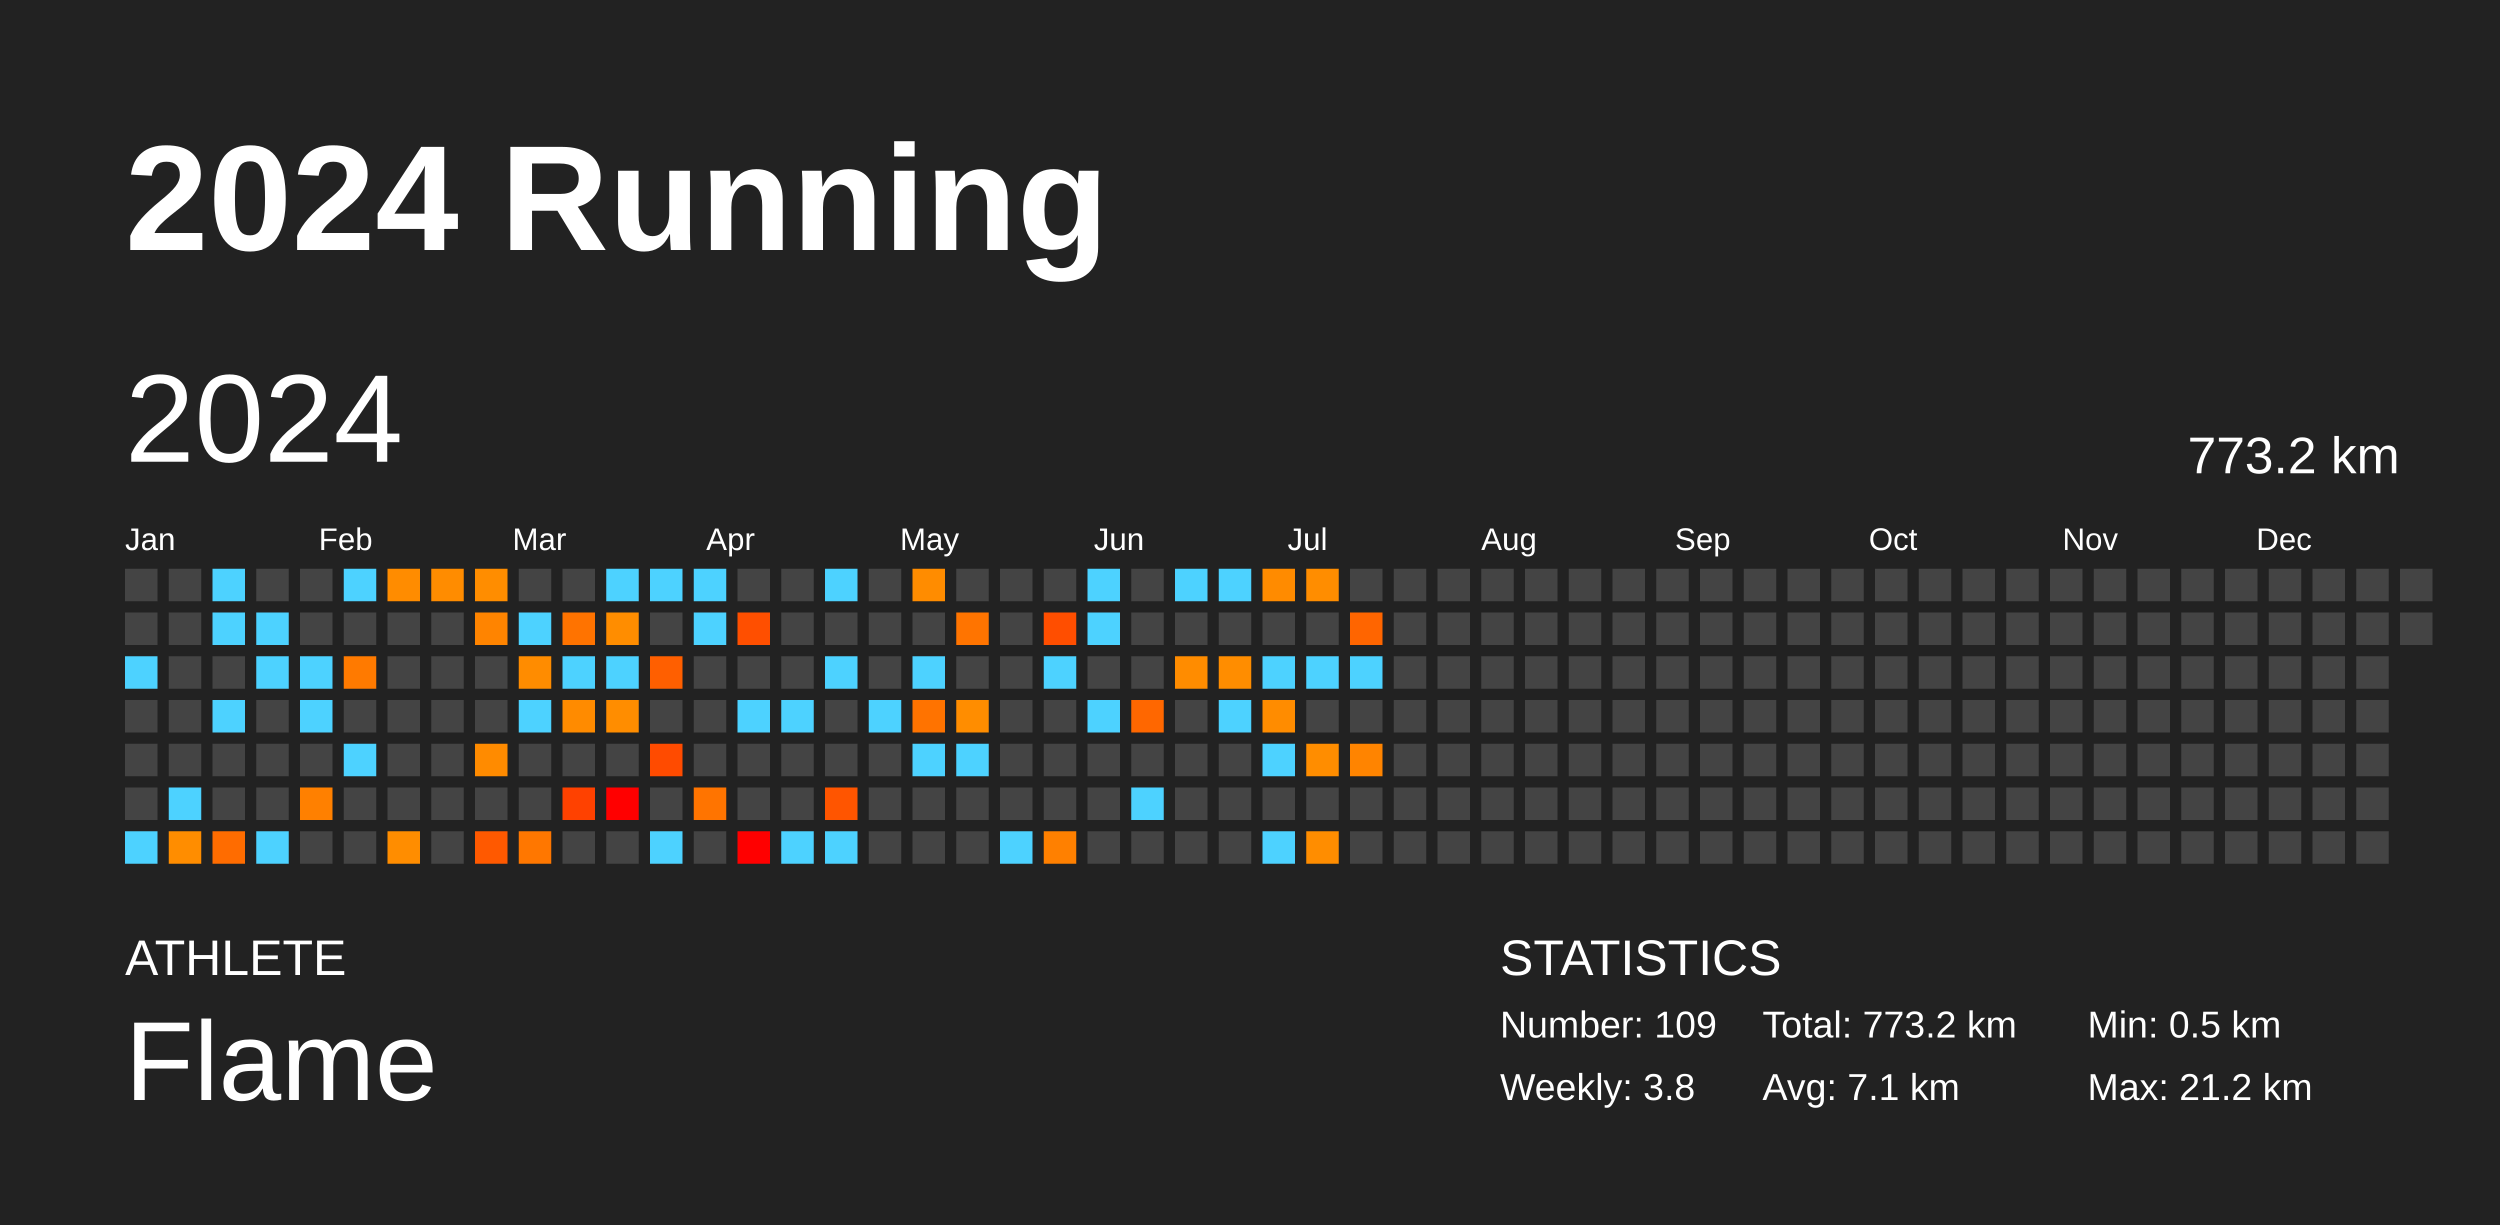
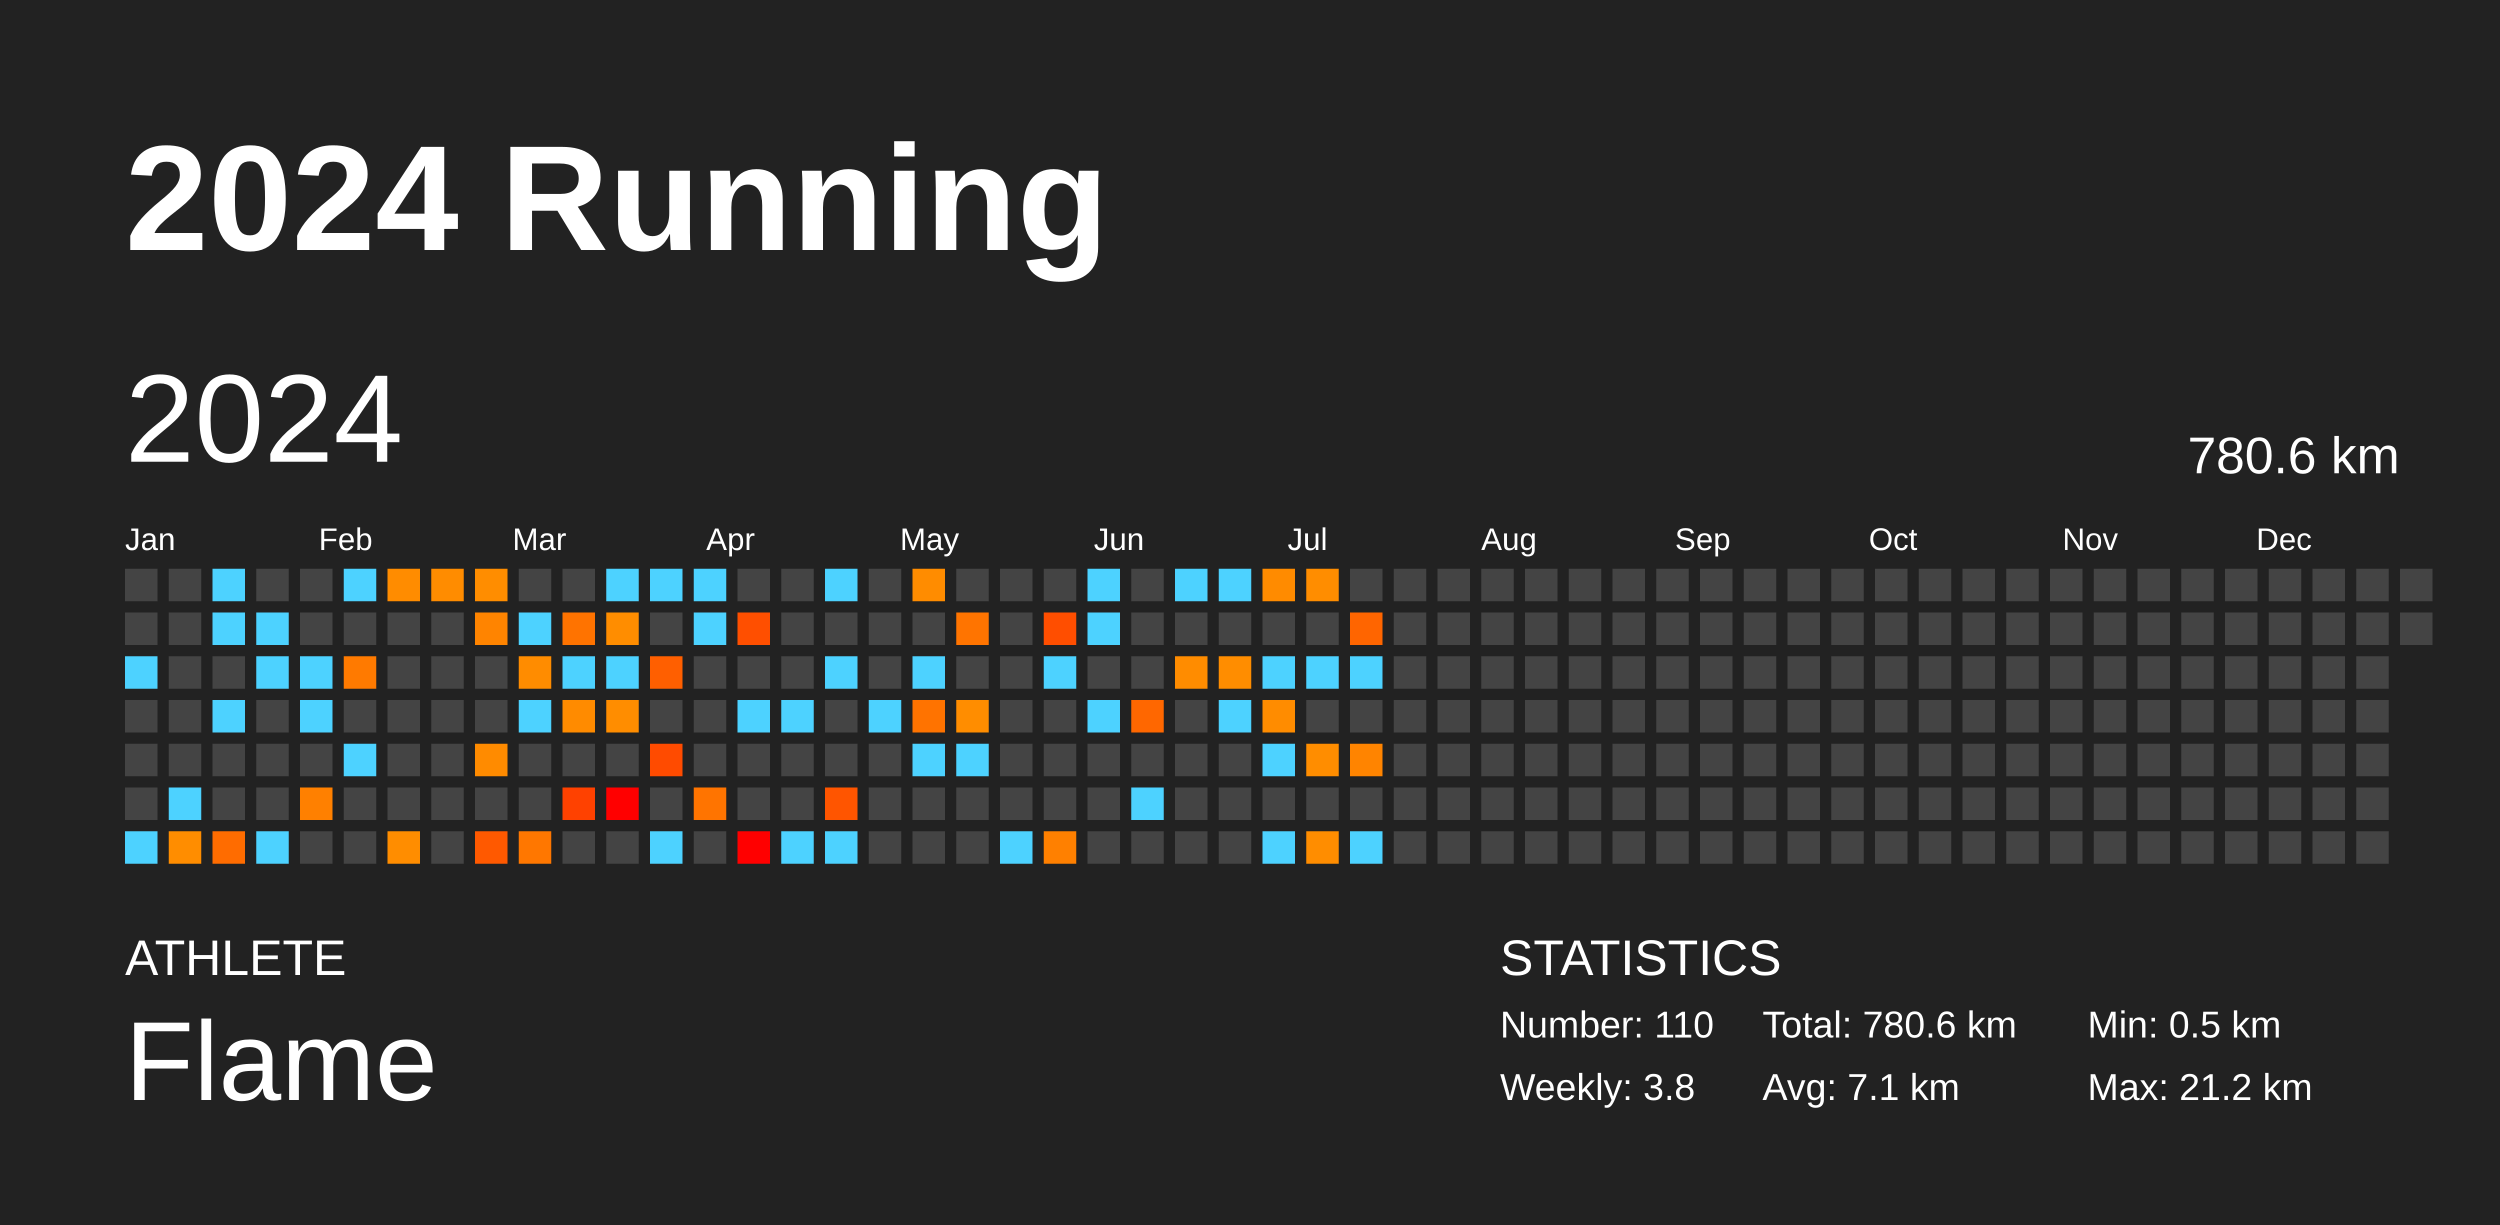
<svg xmlns="http://www.w3.org/2000/svg" baseProfile="full" height="98mm" version="1.1" viewBox="0,0,200,98" width="200mm">
  <defs />
  <rect fill="#222222" height="98" width="200" x="0" y="0" />
  <text fill="#FFFFFF" style="font-size:12px; font-family:Arial; font-weight:bold;" x="10" y="20">2024 Running</text>
  <text fill="#FFFFFF" style="font-size:4px; font-family:Arial" x="10" y="78">ATHLETE</text>
  <text fill="#FFFFFF" style="font-size:9px; font-family:Arial" x="10" y="88">Flame</text>
  <text fill="#FFFFFF" style="font-size:4px; font-family:Arial" x="120" y="78">STATISTICS</text>
-   <text fill="#FFFFFF" style="font-size:3px; font-family:Arial" x="120" y="83">Number: 109</text>
+   <text fill="#FFFFFF" style="font-size:3px; font-family:Arial" x="120" y="83">Number: 110</text>
  <text fill="#FFFFFF" style="font-size:3px; font-family:Arial" x="120" y="88">Weekly: 3.8</text>
-   <text fill="#FFFFFF" style="font-size:3px; font-family:Arial" x="141" y="83">Total: 773.2 km</text>
+   <text fill="#FFFFFF" style="font-size:3px; font-family:Arial" x="141" y="83">Total: 780.6 km</text>
  <text fill="#FFFFFF" style="font-size:3px; font-family:Arial" x="141" y="88">Avg: 7.1 km</text>
  <text fill="#FFFFFF" style="font-size:3px; font-family:Arial" x="167" y="83">Min: 0.5 km</text>
  <text fill="#FFFFFF" style="font-size:3px; font-family:Arial" x="167" y="88">Max: 21.2 km</text>
  <text dominant-baseline="hanging" fill="#FFFFFF" style="font-size:10.0px; font-family:Arial;" x="10" y="30">2024</text>
-   <text dominant-baseline="hanging" fill="#FFFFFF" style="font-size:4.125px; font-family:Arial;" x="175" y="35">773.2 km</text>
+   <text dominant-baseline="hanging" fill="#FFFFFF" style="font-size:4.125px; font-family:Arial;" x="175" y="35">780.6 km</text>
  <text fill="#FFFFFF" style="font-size:2.5px; font-family:Arial" x="10.0" y="44">Jan</text>
  <text fill="#FFFFFF" style="font-size:2.5px; font-family:Arial" x="25.5" y="44">Feb</text>
  <text fill="#FFFFFF" style="font-size:2.5px; font-family:Arial" x="41.0" y="44">Mar</text>
  <text fill="#FFFFFF" style="font-size:2.5px; font-family:Arial" x="56.5" y="44">Apr</text>
  <text fill="#FFFFFF" style="font-size:2.5px; font-family:Arial" x="72.0" y="44">May</text>
  <text fill="#FFFFFF" style="font-size:2.5px; font-family:Arial" x="87.5" y="44">Jun</text>
  <text fill="#FFFFFF" style="font-size:2.5px; font-family:Arial" x="103.0" y="44">Jul</text>
  <text fill="#FFFFFF" style="font-size:2.5px; font-family:Arial" x="118.5" y="44">Aug</text>
  <text fill="#FFFFFF" style="font-size:2.5px; font-family:Arial" x="134.0" y="44">Sep</text>
  <text fill="#FFFFFF" style="font-size:2.5px; font-family:Arial" x="149.5" y="44">Oct</text>
  <text fill="#FFFFFF" style="font-size:2.5px; font-family:Arial" x="165.0" y="44">Nov</text>
  <text fill="#FFFFFF" style="font-size:2.5px; font-family:Arial" x="180.5" y="44">Dec</text>
  <rect fill="#444444" height="2.6" width="2.6" x="10.0" y="45.5" />
  <rect fill="#444444" height="2.6" width="2.6" x="10.0" y="49.0" />
  <rect fill="#4dd2ff" height="2.6" width="2.6" x="10.0" y="52.5" />
  <rect fill="#444444" height="2.6" width="2.6" x="10.0" y="56.0" />
  <rect fill="#444444" height="2.6" width="2.6" x="10.0" y="59.5" />
  <rect fill="#444444" height="2.6" width="2.6" x="10.0" y="63.0" />
  <rect fill="#4dd2ff" height="2.6" width="2.6" x="10.0" y="66.5" />
  <rect fill="#444444" height="2.6" width="2.6" x="13.5" y="45.5" />
  <rect fill="#444444" height="2.6" width="2.6" x="13.5" y="49.0" />
  <rect fill="#444444" height="2.6" width="2.6" x="13.5" y="52.5" />
  <rect fill="#444444" height="2.6" width="2.6" x="13.5" y="56.0" />
  <rect fill="#444444" height="2.6" width="2.6" x="13.5" y="59.5" />
  <rect fill="#4dd2ff" height="2.6" width="2.6" x="13.5" y="63.0" />
  <rect fill="#ff8d00" height="2.6" width="2.6" x="13.5" y="66.5" />
  <rect fill="#4dd2ff" height="2.6" width="2.6" x="17.0" y="45.5" />
  <rect fill="#4dd2ff" height="2.6" width="2.6" x="17.0" y="49.0" />
  <rect fill="#444444" height="2.6" width="2.6" x="17.0" y="52.5" />
  <rect fill="#4dd2ff" height="2.6" width="2.6" x="17.0" y="56.0" />
  <rect fill="#444444" height="2.6" width="2.6" x="17.0" y="59.5" />
  <rect fill="#444444" height="2.6" width="2.6" x="17.0" y="63.0" />
  <rect fill="#ff6c00" height="2.6" width="2.6" x="17.0" y="66.5" />
  <rect fill="#444444" height="2.6" width="2.6" x="20.5" y="45.5" />
  <rect fill="#4dd2ff" height="2.6" width="2.6" x="20.5" y="49.0" />
  <rect fill="#4dd2ff" height="2.6" width="2.6" x="20.5" y="52.5" />
  <rect fill="#444444" height="2.6" width="2.6" x="20.5" y="56.0" />
  <rect fill="#444444" height="2.6" width="2.6" x="20.5" y="59.5" />
  <rect fill="#444444" height="2.6" width="2.6" x="20.5" y="63.0" />
  <rect fill="#4dd2ff" height="2.6" width="2.6" x="20.5" y="66.5" />
  <rect fill="#444444" height="2.6" width="2.6" x="24.0" y="45.5" />
  <rect fill="#444444" height="2.6" width="2.6" x="24.0" y="49.0" />
  <rect fill="#4dd2ff" height="2.6" width="2.6" x="24.0" y="52.5" />
  <rect fill="#4dd2ff" height="2.6" width="2.6" x="24.0" y="56.0" />
  <rect fill="#444444" height="2.6" width="2.6" x="24.0" y="59.5" />
  <rect fill="#ff8000" height="2.6" width="2.6" x="24.0" y="63.0" />
  <rect fill="#444444" height="2.6" width="2.6" x="24.0" y="66.5" />
  <rect fill="#4dd2ff" height="2.6" width="2.6" x="27.5" y="45.5" />
  <rect fill="#444444" height="2.6" width="2.6" x="27.5" y="49.0" />
  <rect fill="#ff7a00" height="2.6" width="2.6" x="27.5" y="52.5" />
  <rect fill="#444444" height="2.6" width="2.6" x="27.5" y="56.0" />
  <rect fill="#4dd2ff" height="2.6" width="2.6" x="27.5" y="59.5" />
  <rect fill="#444444" height="2.6" width="2.6" x="27.5" y="63.0" />
  <rect fill="#444444" height="2.6" width="2.6" x="27.5" y="66.5" />
  <rect fill="#ff8c00" height="2.6" width="2.6" x="31.0" y="45.5" />
  <rect fill="#444444" height="2.6" width="2.6" x="31.0" y="49.0" />
  <rect fill="#444444" height="2.6" width="2.6" x="31.0" y="52.5" />
  <rect fill="#444444" height="2.6" width="2.6" x="31.0" y="56.0" />
  <rect fill="#444444" height="2.6" width="2.6" x="31.0" y="59.5" />
  <rect fill="#444444" height="2.6" width="2.6" x="31.0" y="63.0" />
  <rect fill="#ff8d00" height="2.6" width="2.6" x="31.0" y="66.5" />
  <rect fill="#ff8c00" height="2.6" width="2.6" x="34.5" y="45.5" />
  <rect fill="#444444" height="2.6" width="2.6" x="34.5" y="49.0" />
  <rect fill="#444444" height="2.6" width="2.6" x="34.5" y="52.5" />
  <rect fill="#444444" height="2.6" width="2.6" x="34.5" y="56.0" />
  <rect fill="#444444" height="2.6" width="2.6" x="34.5" y="59.5" />
  <rect fill="#444444" height="2.6" width="2.6" x="34.5" y="63.0" />
  <rect fill="#444444" height="2.6" width="2.6" x="34.5" y="66.5" />
  <rect fill="#ff8d00" height="2.6" width="2.6" x="38.0" y="45.5" />
  <rect fill="#ff8400" height="2.6" width="2.6" x="38.0" y="49.0" />
  <rect fill="#444444" height="2.6" width="2.6" x="38.0" y="52.5" />
  <rect fill="#444444" height="2.6" width="2.6" x="38.0" y="56.0" />
  <rect fill="#ff8b00" height="2.6" width="2.6" x="38.0" y="59.5" />
  <rect fill="#444444" height="2.6" width="2.6" x="38.0" y="63.0" />
  <rect fill="#ff5900" height="2.6" width="2.6" x="38.0" y="66.5" />
  <rect fill="#444444" height="2.6" width="2.6" x="41.5" y="45.5" />
  <rect fill="#4dd2ff" height="2.6" width="2.6" x="41.5" y="49.0" />
  <rect fill="#ff8c00" height="2.6" width="2.6" x="41.5" y="52.5" />
  <rect fill="#4dd2ff" height="2.6" width="2.6" x="41.5" y="56.0" />
  <rect fill="#444444" height="2.6" width="2.6" x="41.5" y="59.5" />
  <rect fill="#444444" height="2.6" width="2.6" x="41.5" y="63.0" />
  <rect fill="#ff7700" height="2.6" width="2.6" x="41.5" y="66.5" />
  <rect fill="#444444" height="2.6" width="2.6" x="45.0" y="45.5" />
  <rect fill="#ff7300" height="2.6" width="2.6" x="45.0" y="49.0" />
  <rect fill="#4dd2ff" height="2.6" width="2.6" x="45.0" y="52.5" />
  <rect fill="#ff8b00" height="2.6" width="2.6" x="45.0" y="56.0" />
  <rect fill="#444444" height="2.6" width="2.6" x="45.0" y="59.5" />
  <rect fill="#ff4100" height="2.6" width="2.6" x="45.0" y="63.0" />
  <rect fill="#444444" height="2.6" width="2.6" x="45.0" y="66.5" />
  <rect fill="#4dd2ff" height="2.6" width="2.6" x="48.5" y="45.5" />
  <rect fill="#ff8d00" height="2.6" width="2.6" x="48.5" y="49.0" />
  <rect fill="#4dd2ff" height="2.6" width="2.6" x="48.5" y="52.5" />
  <rect fill="#ff8d00" height="2.6" width="2.6" x="48.5" y="56.0" />
  <rect fill="#444444" height="2.6" width="2.6" x="48.5" y="59.5" />
  <rect fill="red" height="2.6" width="2.6" x="48.5" y="63.0" />
  <rect fill="#444444" height="2.6" width="2.6" x="48.5" y="66.5" />
  <rect fill="#4dd2ff" height="2.6" width="2.6" x="52.0" y="45.5" />
  <rect fill="#444444" height="2.6" width="2.6" x="52.0" y="49.0" />
  <rect fill="#ff5f00" height="2.6" width="2.6" x="52.0" y="52.5" />
  <rect fill="#444444" height="2.6" width="2.6" x="52.0" y="56.0" />
  <rect fill="#ff4b00" height="2.6" width="2.6" x="52.0" y="59.5" />
  <rect fill="#444444" height="2.6" width="2.6" x="52.0" y="63.0" />
  <rect fill="#4dd2ff" height="2.6" width="2.6" x="52.0" y="66.5" />
  <rect fill="#4dd2ff" height="2.6" width="2.6" x="55.5" y="45.5" />
  <rect fill="#4dd2ff" height="2.6" width="2.6" x="55.5" y="49.0" />
  <rect fill="#444444" height="2.6" width="2.6" x="55.5" y="52.5" />
  <rect fill="#444444" height="2.6" width="2.6" x="55.5" y="56.0" />
  <rect fill="#444444" height="2.6" width="2.6" x="55.5" y="59.5" />
  <rect fill="#ff7400" height="2.6" width="2.6" x="55.5" y="63.0" />
  <rect fill="#444444" height="2.6" width="2.6" x="55.5" y="66.5" />
  <rect fill="#444444" height="2.6" width="2.6" x="59.0" y="45.5" />
  <rect fill="#ff4f00" height="2.6" width="2.6" x="59.0" y="49.0" />
  <rect fill="#444444" height="2.6" width="2.6" x="59.0" y="52.5" />
  <rect fill="#4dd2ff" height="2.6" width="2.6" x="59.0" y="56.0" />
  <rect fill="#444444" height="2.6" width="2.6" x="59.0" y="59.5" />
  <rect fill="#444444" height="2.6" width="2.6" x="59.0" y="63.0" />
  <rect fill="red" height="2.6" width="2.6" x="59.0" y="66.5" />
  <rect fill="#444444" height="2.6" width="2.6" x="62.5" y="45.5" />
  <rect fill="#444444" height="2.6" width="2.6" x="62.5" y="49.0" />
  <rect fill="#444444" height="2.6" width="2.6" x="62.5" y="52.5" />
  <rect fill="#4dd2ff" height="2.6" width="2.6" x="62.5" y="56.0" />
  <rect fill="#444444" height="2.6" width="2.6" x="62.5" y="59.5" />
  <rect fill="#444444" height="2.6" width="2.6" x="62.5" y="63.0" />
  <rect fill="#4dd2ff" height="2.6" width="2.6" x="62.5" y="66.5" />
  <rect fill="#4dd2ff" height="2.6" width="2.6" x="66.0" y="45.5" />
  <rect fill="#444444" height="2.6" width="2.6" x="66.0" y="49.0" />
  <rect fill="#4dd2ff" height="2.6" width="2.6" x="66.0" y="52.5" />
  <rect fill="#444444" height="2.6" width="2.6" x="66.0" y="56.0" />
  <rect fill="#444444" height="2.6" width="2.6" x="66.0" y="59.5" />
  <rect fill="#ff5500" height="2.6" width="2.6" x="66.0" y="63.0" />
  <rect fill="#4dd2ff" height="2.6" width="2.6" x="66.0" y="66.5" />
  <rect fill="#444444" height="2.6" width="2.6" x="69.5" y="45.5" />
  <rect fill="#444444" height="2.6" width="2.6" x="69.5" y="49.0" />
  <rect fill="#444444" height="2.6" width="2.6" x="69.5" y="52.5" />
  <rect fill="#4dd2ff" height="2.6" width="2.6" x="69.5" y="56.0" />
  <rect fill="#444444" height="2.6" width="2.6" x="69.5" y="59.5" />
  <rect fill="#444444" height="2.6" width="2.6" x="69.5" y="63.0" />
  <rect fill="#444444" height="2.6" width="2.6" x="69.5" y="66.5" />
  <rect fill="#ff8c00" height="2.6" width="2.6" x="73.0" y="45.5" />
  <rect fill="#444444" height="2.6" width="2.6" x="73.0" y="49.0" />
  <rect fill="#4dd2ff" height="2.6" width="2.6" x="73.0" y="52.5" />
  <rect fill="#ff7300" height="2.6" width="2.6" x="73.0" y="56.0" />
  <rect fill="#4dd2ff" height="2.6" width="2.6" x="73.0" y="59.5" />
  <rect fill="#444444" height="2.6" width="2.6" x="73.0" y="63.0" />
  <rect fill="#444444" height="2.6" width="2.6" x="73.0" y="66.5" />
  <rect fill="#444444" height="2.6" width="2.6" x="76.5" y="45.5" />
  <rect fill="#ff7400" height="2.6" width="2.6" x="76.5" y="49.0" />
  <rect fill="#444444" height="2.6" width="2.6" x="76.5" y="52.5" />
  <rect fill="#ff8d00" height="2.6" width="2.6" x="76.5" y="56.0" />
  <rect fill="#4dd2ff" height="2.6" width="2.6" x="76.5" y="59.5" />
  <rect fill="#444444" height="2.6" width="2.6" x="76.5" y="63.0" />
  <rect fill="#444444" height="2.6" width="2.6" x="76.5" y="66.5" />
  <rect fill="#444444" height="2.6" width="2.6" x="80.0" y="45.5" />
  <rect fill="#444444" height="2.6" width="2.6" x="80.0" y="49.0" />
  <rect fill="#444444" height="2.6" width="2.6" x="80.0" y="52.5" />
  <rect fill="#444444" height="2.6" width="2.6" x="80.0" y="56.0" />
  <rect fill="#444444" height="2.6" width="2.6" x="80.0" y="59.5" />
  <rect fill="#444444" height="2.6" width="2.6" x="80.0" y="63.0" />
  <rect fill="#4dd2ff" height="2.6" width="2.6" x="80.0" y="66.5" />
  <rect fill="#444444" height="2.6" width="2.6" x="83.5" y="45.5" />
  <rect fill="#ff4e00" height="2.6" width="2.6" x="83.5" y="49.0" />
  <rect fill="#4dd2ff" height="2.6" width="2.6" x="83.5" y="52.5" />
  <rect fill="#444444" height="2.6" width="2.6" x="83.5" y="56.0" />
  <rect fill="#444444" height="2.6" width="2.6" x="83.5" y="59.5" />
  <rect fill="#444444" height="2.6" width="2.6" x="83.5" y="63.0" />
  <rect fill="#ff8000" height="2.6" width="2.6" x="83.5" y="66.5" />
  <rect fill="#4dd2ff" height="2.6" width="2.6" x="87.0" y="45.5" />
  <rect fill="#4dd2ff" height="2.6" width="2.6" x="87.0" y="49.0" />
  <rect fill="#444444" height="2.6" width="2.6" x="87.0" y="52.5" />
  <rect fill="#4dd2ff" height="2.6" width="2.6" x="87.0" y="56.0" />
  <rect fill="#444444" height="2.6" width="2.6" x="87.0" y="59.5" />
  <rect fill="#444444" height="2.6" width="2.6" x="87.0" y="63.0" />
  <rect fill="#444444" height="2.6" width="2.6" x="87.0" y="66.5" />
  <rect fill="#444444" height="2.6" width="2.6" x="90.5" y="45.5" />
  <rect fill="#444444" height="2.6" width="2.6" x="90.5" y="49.0" />
  <rect fill="#444444" height="2.6" width="2.6" x="90.5" y="52.5" />
  <rect fill="#ff6700" height="2.6" width="2.6" x="90.5" y="56.0" />
  <rect fill="#444444" height="2.6" width="2.6" x="90.5" y="59.5" />
  <rect fill="#4dd2ff" height="2.6" width="2.6" x="90.5" y="63.0" />
  <rect fill="#444444" height="2.6" width="2.6" x="90.5" y="66.5" />
  <rect fill="#4dd2ff" height="2.6" width="2.6" x="94.0" y="45.5" />
  <rect fill="#444444" height="2.6" width="2.6" x="94.0" y="49.0" />
  <rect fill="#ff8c00" height="2.6" width="2.6" x="94.0" y="52.5" />
  <rect fill="#444444" height="2.6" width="2.6" x="94.0" y="56.0" />
  <rect fill="#444444" height="2.6" width="2.6" x="94.0" y="59.5" />
  <rect fill="#444444" height="2.6" width="2.6" x="94.0" y="63.0" />
  <rect fill="#444444" height="2.6" width="2.6" x="94.0" y="66.5" />
  <rect fill="#4dd2ff" height="2.6" width="2.6" x="97.5" y="45.5" />
  <rect fill="#444444" height="2.6" width="2.6" x="97.5" y="49.0" />
  <rect fill="#ff8d00" height="2.6" width="2.6" x="97.5" y="52.5" />
  <rect fill="#4dd2ff" height="2.6" width="2.6" x="97.5" y="56.0" />
  <rect fill="#444444" height="2.6" width="2.6" x="97.5" y="59.5" />
  <rect fill="#444444" height="2.6" width="2.6" x="97.5" y="63.0" />
  <rect fill="#444444" height="2.6" width="2.6" x="97.5" y="66.5" />
  <rect fill="#ff8b00" height="2.6" width="2.6" x="101.0" y="45.5" />
  <rect fill="#444444" height="2.6" width="2.6" x="101.0" y="49.0" />
  <rect fill="#4dd2ff" height="2.6" width="2.6" x="101.0" y="52.5" />
  <rect fill="#ff8c00" height="2.6" width="2.6" x="101.0" y="56.0" />
  <rect fill="#4dd2ff" height="2.6" width="2.6" x="101.0" y="59.5" />
  <rect fill="#444444" height="2.6" width="2.6" x="101.0" y="63.0" />
  <rect fill="#4dd2ff" height="2.6" width="2.6" x="101.0" y="66.5" />
  <rect fill="#ff8d00" height="2.6" width="2.6" x="104.5" y="45.5" />
  <rect fill="#444444" height="2.6" width="2.6" x="104.5" y="49.0" />
  <rect fill="#4dd2ff" height="2.6" width="2.6" x="104.5" y="52.5" />
  <rect fill="#444444" height="2.6" width="2.6" x="104.5" y="56.0" />
  <rect fill="#ff8d00" height="2.6" width="2.6" x="104.5" y="59.5" />
  <rect fill="#444444" height="2.6" width="2.6" x="104.5" y="63.0" />
  <rect fill="#ff8d00" height="2.6" width="2.6" x="104.5" y="66.5" />
  <rect fill="#444444" height="2.6" width="2.6" x="108.0" y="45.5" />
  <rect fill="#ff6500" height="2.6" width="2.6" x="108.0" y="49.0" />
  <rect fill="#4dd2ff" height="2.6" width="2.6" x="108.0" y="52.5" />
  <rect fill="#444444" height="2.6" width="2.6" x="108.0" y="56.0" />
  <rect fill="#ff8400" height="2.6" width="2.6" x="108.0" y="59.5" />
  <rect fill="#444444" height="2.6" width="2.6" x="108.0" y="63.0" />
-   <rect fill="#444444" height="2.6" width="2.6" x="108.0" y="66.5" />
+   <rect fill="#4dd2ff" height="2.6" width="2.6" x="108.0" y="66.5" />
  <rect fill="#444444" height="2.6" width="2.6" x="111.5" y="45.5" />
  <rect fill="#444444" height="2.6" width="2.6" x="111.5" y="49.0" />
  <rect fill="#444444" height="2.6" width="2.6" x="111.5" y="52.5" />
  <rect fill="#444444" height="2.6" width="2.6" x="111.5" y="56.0" />
  <rect fill="#444444" height="2.6" width="2.6" x="111.5" y="59.5" />
  <rect fill="#444444" height="2.6" width="2.6" x="111.5" y="63.0" />
  <rect fill="#444444" height="2.6" width="2.6" x="111.5" y="66.5" />
  <rect fill="#444444" height="2.6" width="2.6" x="115.0" y="45.5" />
  <rect fill="#444444" height="2.6" width="2.6" x="115.0" y="49.0" />
  <rect fill="#444444" height="2.6" width="2.6" x="115.0" y="52.5" />
  <rect fill="#444444" height="2.6" width="2.6" x="115.0" y="56.0" />
  <rect fill="#444444" height="2.6" width="2.6" x="115.0" y="59.5" />
  <rect fill="#444444" height="2.6" width="2.6" x="115.0" y="63.0" />
  <rect fill="#444444" height="2.6" width="2.6" x="115.0" y="66.5" />
  <rect fill="#444444" height="2.6" width="2.6" x="118.5" y="45.5" />
  <rect fill="#444444" height="2.6" width="2.6" x="118.5" y="49.0" />
  <rect fill="#444444" height="2.6" width="2.6" x="118.5" y="52.5" />
  <rect fill="#444444" height="2.6" width="2.6" x="118.5" y="56.0" />
  <rect fill="#444444" height="2.6" width="2.6" x="118.5" y="59.5" />
  <rect fill="#444444" height="2.6" width="2.6" x="118.5" y="63.0" />
  <rect fill="#444444" height="2.6" width="2.6" x="118.5" y="66.5" />
  <rect fill="#444444" height="2.6" width="2.6" x="122.0" y="45.5" />
  <rect fill="#444444" height="2.6" width="2.6" x="122.0" y="49.0" />
  <rect fill="#444444" height="2.6" width="2.6" x="122.0" y="52.5" />
  <rect fill="#444444" height="2.6" width="2.6" x="122.0" y="56.0" />
  <rect fill="#444444" height="2.6" width="2.6" x="122.0" y="59.5" />
  <rect fill="#444444" height="2.6" width="2.6" x="122.0" y="63.0" />
  <rect fill="#444444" height="2.6" width="2.6" x="122.0" y="66.5" />
  <rect fill="#444444" height="2.6" width="2.6" x="125.5" y="45.5" />
  <rect fill="#444444" height="2.6" width="2.6" x="125.5" y="49.0" />
  <rect fill="#444444" height="2.6" width="2.6" x="125.5" y="52.5" />
  <rect fill="#444444" height="2.6" width="2.6" x="125.5" y="56.0" />
  <rect fill="#444444" height="2.6" width="2.6" x="125.5" y="59.5" />
  <rect fill="#444444" height="2.6" width="2.6" x="125.5" y="63.0" />
  <rect fill="#444444" height="2.6" width="2.6" x="125.5" y="66.5" />
  <rect fill="#444444" height="2.6" width="2.6" x="129.0" y="45.5" />
  <rect fill="#444444" height="2.6" width="2.6" x="129.0" y="49.0" />
  <rect fill="#444444" height="2.6" width="2.6" x="129.0" y="52.5" />
  <rect fill="#444444" height="2.6" width="2.6" x="129.0" y="56.0" />
  <rect fill="#444444" height="2.6" width="2.6" x="129.0" y="59.5" />
  <rect fill="#444444" height="2.6" width="2.6" x="129.0" y="63.0" />
  <rect fill="#444444" height="2.6" width="2.6" x="129.0" y="66.5" />
  <rect fill="#444444" height="2.6" width="2.6" x="132.5" y="45.5" />
  <rect fill="#444444" height="2.6" width="2.6" x="132.5" y="49.0" />
  <rect fill="#444444" height="2.6" width="2.6" x="132.5" y="52.5" />
  <rect fill="#444444" height="2.6" width="2.6" x="132.5" y="56.0" />
  <rect fill="#444444" height="2.6" width="2.6" x="132.5" y="59.5" />
  <rect fill="#444444" height="2.6" width="2.6" x="132.5" y="63.0" />
  <rect fill="#444444" height="2.6" width="2.6" x="132.5" y="66.5" />
  <rect fill="#444444" height="2.6" width="2.6" x="136.0" y="45.5" />
  <rect fill="#444444" height="2.6" width="2.6" x="136.0" y="49.0" />
  <rect fill="#444444" height="2.6" width="2.6" x="136.0" y="52.5" />
  <rect fill="#444444" height="2.6" width="2.6" x="136.0" y="56.0" />
  <rect fill="#444444" height="2.6" width="2.6" x="136.0" y="59.5" />
  <rect fill="#444444" height="2.6" width="2.6" x="136.0" y="63.0" />
  <rect fill="#444444" height="2.6" width="2.6" x="136.0" y="66.5" />
  <rect fill="#444444" height="2.6" width="2.6" x="139.5" y="45.5" />
  <rect fill="#444444" height="2.6" width="2.6" x="139.5" y="49.0" />
  <rect fill="#444444" height="2.6" width="2.6" x="139.5" y="52.5" />
  <rect fill="#444444" height="2.6" width="2.6" x="139.5" y="56.0" />
  <rect fill="#444444" height="2.6" width="2.6" x="139.5" y="59.5" />
  <rect fill="#444444" height="2.6" width="2.6" x="139.5" y="63.0" />
  <rect fill="#444444" height="2.6" width="2.6" x="139.5" y="66.5" />
  <rect fill="#444444" height="2.6" width="2.6" x="143.0" y="45.5" />
  <rect fill="#444444" height="2.6" width="2.6" x="143.0" y="49.0" />
  <rect fill="#444444" height="2.6" width="2.6" x="143.0" y="52.5" />
  <rect fill="#444444" height="2.6" width="2.6" x="143.0" y="56.0" />
  <rect fill="#444444" height="2.6" width="2.6" x="143.0" y="59.5" />
  <rect fill="#444444" height="2.6" width="2.6" x="143.0" y="63.0" />
  <rect fill="#444444" height="2.6" width="2.6" x="143.0" y="66.5" />
  <rect fill="#444444" height="2.6" width="2.6" x="146.5" y="45.5" />
  <rect fill="#444444" height="2.6" width="2.6" x="146.5" y="49.0" />
  <rect fill="#444444" height="2.6" width="2.6" x="146.5" y="52.5" />
  <rect fill="#444444" height="2.6" width="2.6" x="146.5" y="56.0" />
  <rect fill="#444444" height="2.6" width="2.6" x="146.5" y="59.5" />
  <rect fill="#444444" height="2.6" width="2.6" x="146.5" y="63.0" />
  <rect fill="#444444" height="2.6" width="2.6" x="146.5" y="66.5" />
  <rect fill="#444444" height="2.6" width="2.6" x="150.0" y="45.5" />
  <rect fill="#444444" height="2.6" width="2.6" x="150.0" y="49.0" />
  <rect fill="#444444" height="2.6" width="2.6" x="150.0" y="52.5" />
  <rect fill="#444444" height="2.6" width="2.6" x="150.0" y="56.0" />
  <rect fill="#444444" height="2.6" width="2.6" x="150.0" y="59.5" />
  <rect fill="#444444" height="2.6" width="2.6" x="150.0" y="63.0" />
  <rect fill="#444444" height="2.6" width="2.6" x="150.0" y="66.5" />
  <rect fill="#444444" height="2.6" width="2.6" x="153.5" y="45.5" />
  <rect fill="#444444" height="2.6" width="2.6" x="153.5" y="49.0" />
  <rect fill="#444444" height="2.6" width="2.6" x="153.5" y="52.5" />
  <rect fill="#444444" height="2.6" width="2.6" x="153.5" y="56.0" />
  <rect fill="#444444" height="2.6" width="2.6" x="153.5" y="59.5" />
  <rect fill="#444444" height="2.6" width="2.6" x="153.5" y="63.0" />
  <rect fill="#444444" height="2.6" width="2.6" x="153.5" y="66.5" />
  <rect fill="#444444" height="2.6" width="2.6" x="157.0" y="45.5" />
  <rect fill="#444444" height="2.6" width="2.6" x="157.0" y="49.0" />
  <rect fill="#444444" height="2.6" width="2.6" x="157.0" y="52.5" />
  <rect fill="#444444" height="2.6" width="2.6" x="157.0" y="56.0" />
  <rect fill="#444444" height="2.6" width="2.6" x="157.0" y="59.5" />
  <rect fill="#444444" height="2.6" width="2.6" x="157.0" y="63.0" />
  <rect fill="#444444" height="2.6" width="2.6" x="157.0" y="66.5" />
  <rect fill="#444444" height="2.6" width="2.6" x="160.5" y="45.5" />
  <rect fill="#444444" height="2.6" width="2.6" x="160.5" y="49.0" />
  <rect fill="#444444" height="2.6" width="2.6" x="160.5" y="52.5" />
  <rect fill="#444444" height="2.6" width="2.6" x="160.5" y="56.0" />
  <rect fill="#444444" height="2.6" width="2.6" x="160.5" y="59.5" />
  <rect fill="#444444" height="2.6" width="2.6" x="160.5" y="63.0" />
  <rect fill="#444444" height="2.6" width="2.6" x="160.5" y="66.5" />
  <rect fill="#444444" height="2.6" width="2.6" x="164.0" y="45.5" />
  <rect fill="#444444" height="2.6" width="2.6" x="164.0" y="49.0" />
  <rect fill="#444444" height="2.6" width="2.6" x="164.0" y="52.5" />
  <rect fill="#444444" height="2.6" width="2.6" x="164.0" y="56.0" />
  <rect fill="#444444" height="2.6" width="2.6" x="164.0" y="59.5" />
  <rect fill="#444444" height="2.6" width="2.6" x="164.0" y="63.0" />
  <rect fill="#444444" height="2.6" width="2.6" x="164.0" y="66.5" />
  <rect fill="#444444" height="2.6" width="2.6" x="167.5" y="45.5" />
  <rect fill="#444444" height="2.6" width="2.6" x="167.5" y="49.0" />
  <rect fill="#444444" height="2.6" width="2.6" x="167.5" y="52.5" />
  <rect fill="#444444" height="2.6" width="2.6" x="167.5" y="56.0" />
  <rect fill="#444444" height="2.6" width="2.6" x="167.5" y="59.5" />
  <rect fill="#444444" height="2.6" width="2.6" x="167.5" y="63.0" />
  <rect fill="#444444" height="2.6" width="2.6" x="167.5" y="66.5" />
  <rect fill="#444444" height="2.6" width="2.6" x="171.0" y="45.5" />
  <rect fill="#444444" height="2.6" width="2.6" x="171.0" y="49.0" />
  <rect fill="#444444" height="2.6" width="2.6" x="171.0" y="52.5" />
  <rect fill="#444444" height="2.6" width="2.6" x="171.0" y="56.0" />
  <rect fill="#444444" height="2.6" width="2.6" x="171.0" y="59.5" />
  <rect fill="#444444" height="2.6" width="2.6" x="171.0" y="63.0" />
  <rect fill="#444444" height="2.6" width="2.6" x="171.0" y="66.5" />
  <rect fill="#444444" height="2.6" width="2.6" x="174.5" y="45.5" />
  <rect fill="#444444" height="2.6" width="2.6" x="174.5" y="49.0" />
  <rect fill="#444444" height="2.6" width="2.6" x="174.5" y="52.5" />
  <rect fill="#444444" height="2.6" width="2.6" x="174.5" y="56.0" />
  <rect fill="#444444" height="2.6" width="2.6" x="174.5" y="59.5" />
  <rect fill="#444444" height="2.6" width="2.6" x="174.5" y="63.0" />
  <rect fill="#444444" height="2.6" width="2.6" x="174.5" y="66.5" />
  <rect fill="#444444" height="2.6" width="2.6" x="178.0" y="45.5" />
  <rect fill="#444444" height="2.6" width="2.6" x="178.0" y="49.0" />
  <rect fill="#444444" height="2.6" width="2.6" x="178.0" y="52.5" />
  <rect fill="#444444" height="2.6" width="2.6" x="178.0" y="56.0" />
  <rect fill="#444444" height="2.6" width="2.6" x="178.0" y="59.5" />
  <rect fill="#444444" height="2.6" width="2.6" x="178.0" y="63.0" />
  <rect fill="#444444" height="2.6" width="2.6" x="178.0" y="66.5" />
  <rect fill="#444444" height="2.6" width="2.6" x="181.5" y="45.5" />
  <rect fill="#444444" height="2.6" width="2.6" x="181.5" y="49.0" />
  <rect fill="#444444" height="2.6" width="2.6" x="181.5" y="52.5" />
  <rect fill="#444444" height="2.6" width="2.6" x="181.5" y="56.0" />
  <rect fill="#444444" height="2.6" width="2.6" x="181.5" y="59.5" />
  <rect fill="#444444" height="2.6" width="2.6" x="181.5" y="63.0" />
  <rect fill="#444444" height="2.6" width="2.6" x="181.5" y="66.5" />
  <rect fill="#444444" height="2.6" width="2.6" x="185.0" y="45.5" />
  <rect fill="#444444" height="2.6" width="2.6" x="185.0" y="49.0" />
  <rect fill="#444444" height="2.6" width="2.6" x="185.0" y="52.5" />
  <rect fill="#444444" height="2.6" width="2.6" x="185.0" y="56.0" />
  <rect fill="#444444" height="2.6" width="2.6" x="185.0" y="59.5" />
  <rect fill="#444444" height="2.6" width="2.6" x="185.0" y="63.0" />
  <rect fill="#444444" height="2.6" width="2.6" x="185.0" y="66.5" />
  <rect fill="#444444" height="2.6" width="2.6" x="188.5" y="45.5" />
  <rect fill="#444444" height="2.6" width="2.6" x="188.5" y="49.0" />
  <rect fill="#444444" height="2.6" width="2.6" x="188.5" y="52.5" />
  <rect fill="#444444" height="2.6" width="2.6" x="188.5" y="56.0" />
  <rect fill="#444444" height="2.6" width="2.6" x="188.5" y="59.5" />
  <rect fill="#444444" height="2.6" width="2.6" x="188.5" y="63.0" />
  <rect fill="#444444" height="2.6" width="2.6" x="188.5" y="66.5" />
  <rect fill="#444444" height="2.6" width="2.6" x="192.0" y="45.5" />
  <rect fill="#444444" height="2.6" width="2.6" x="192.0" y="49.0" />
</svg>
